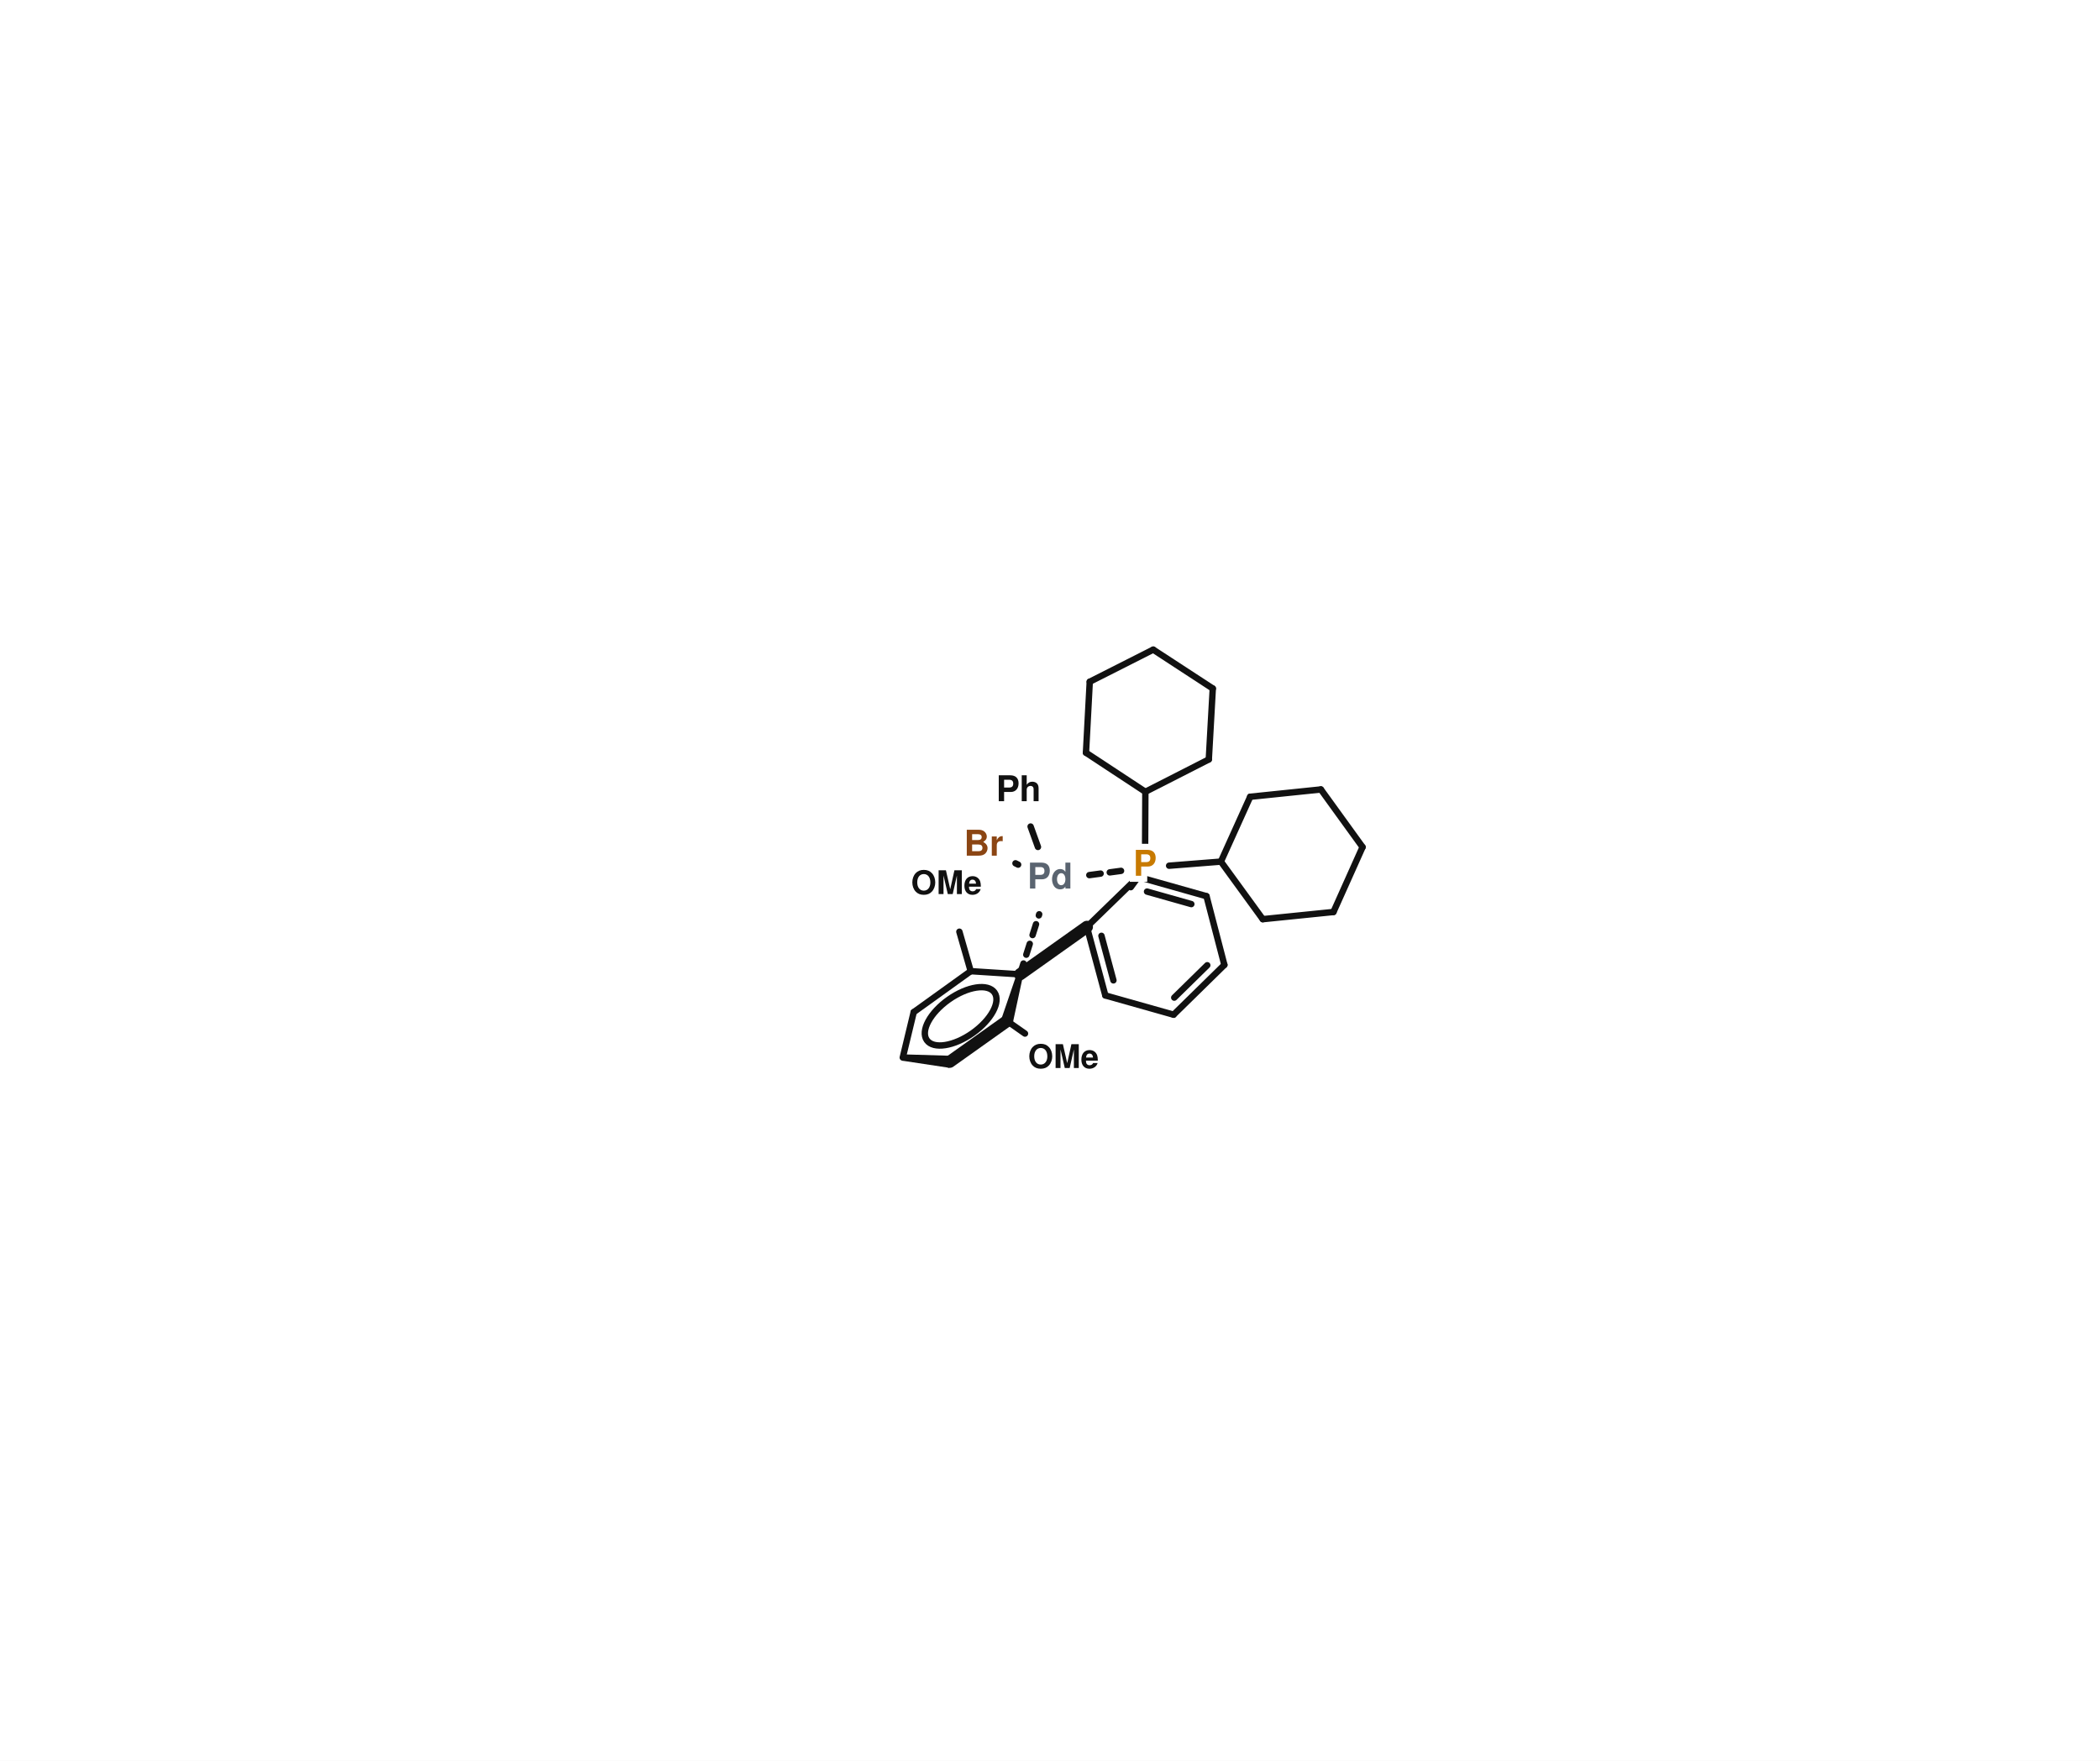
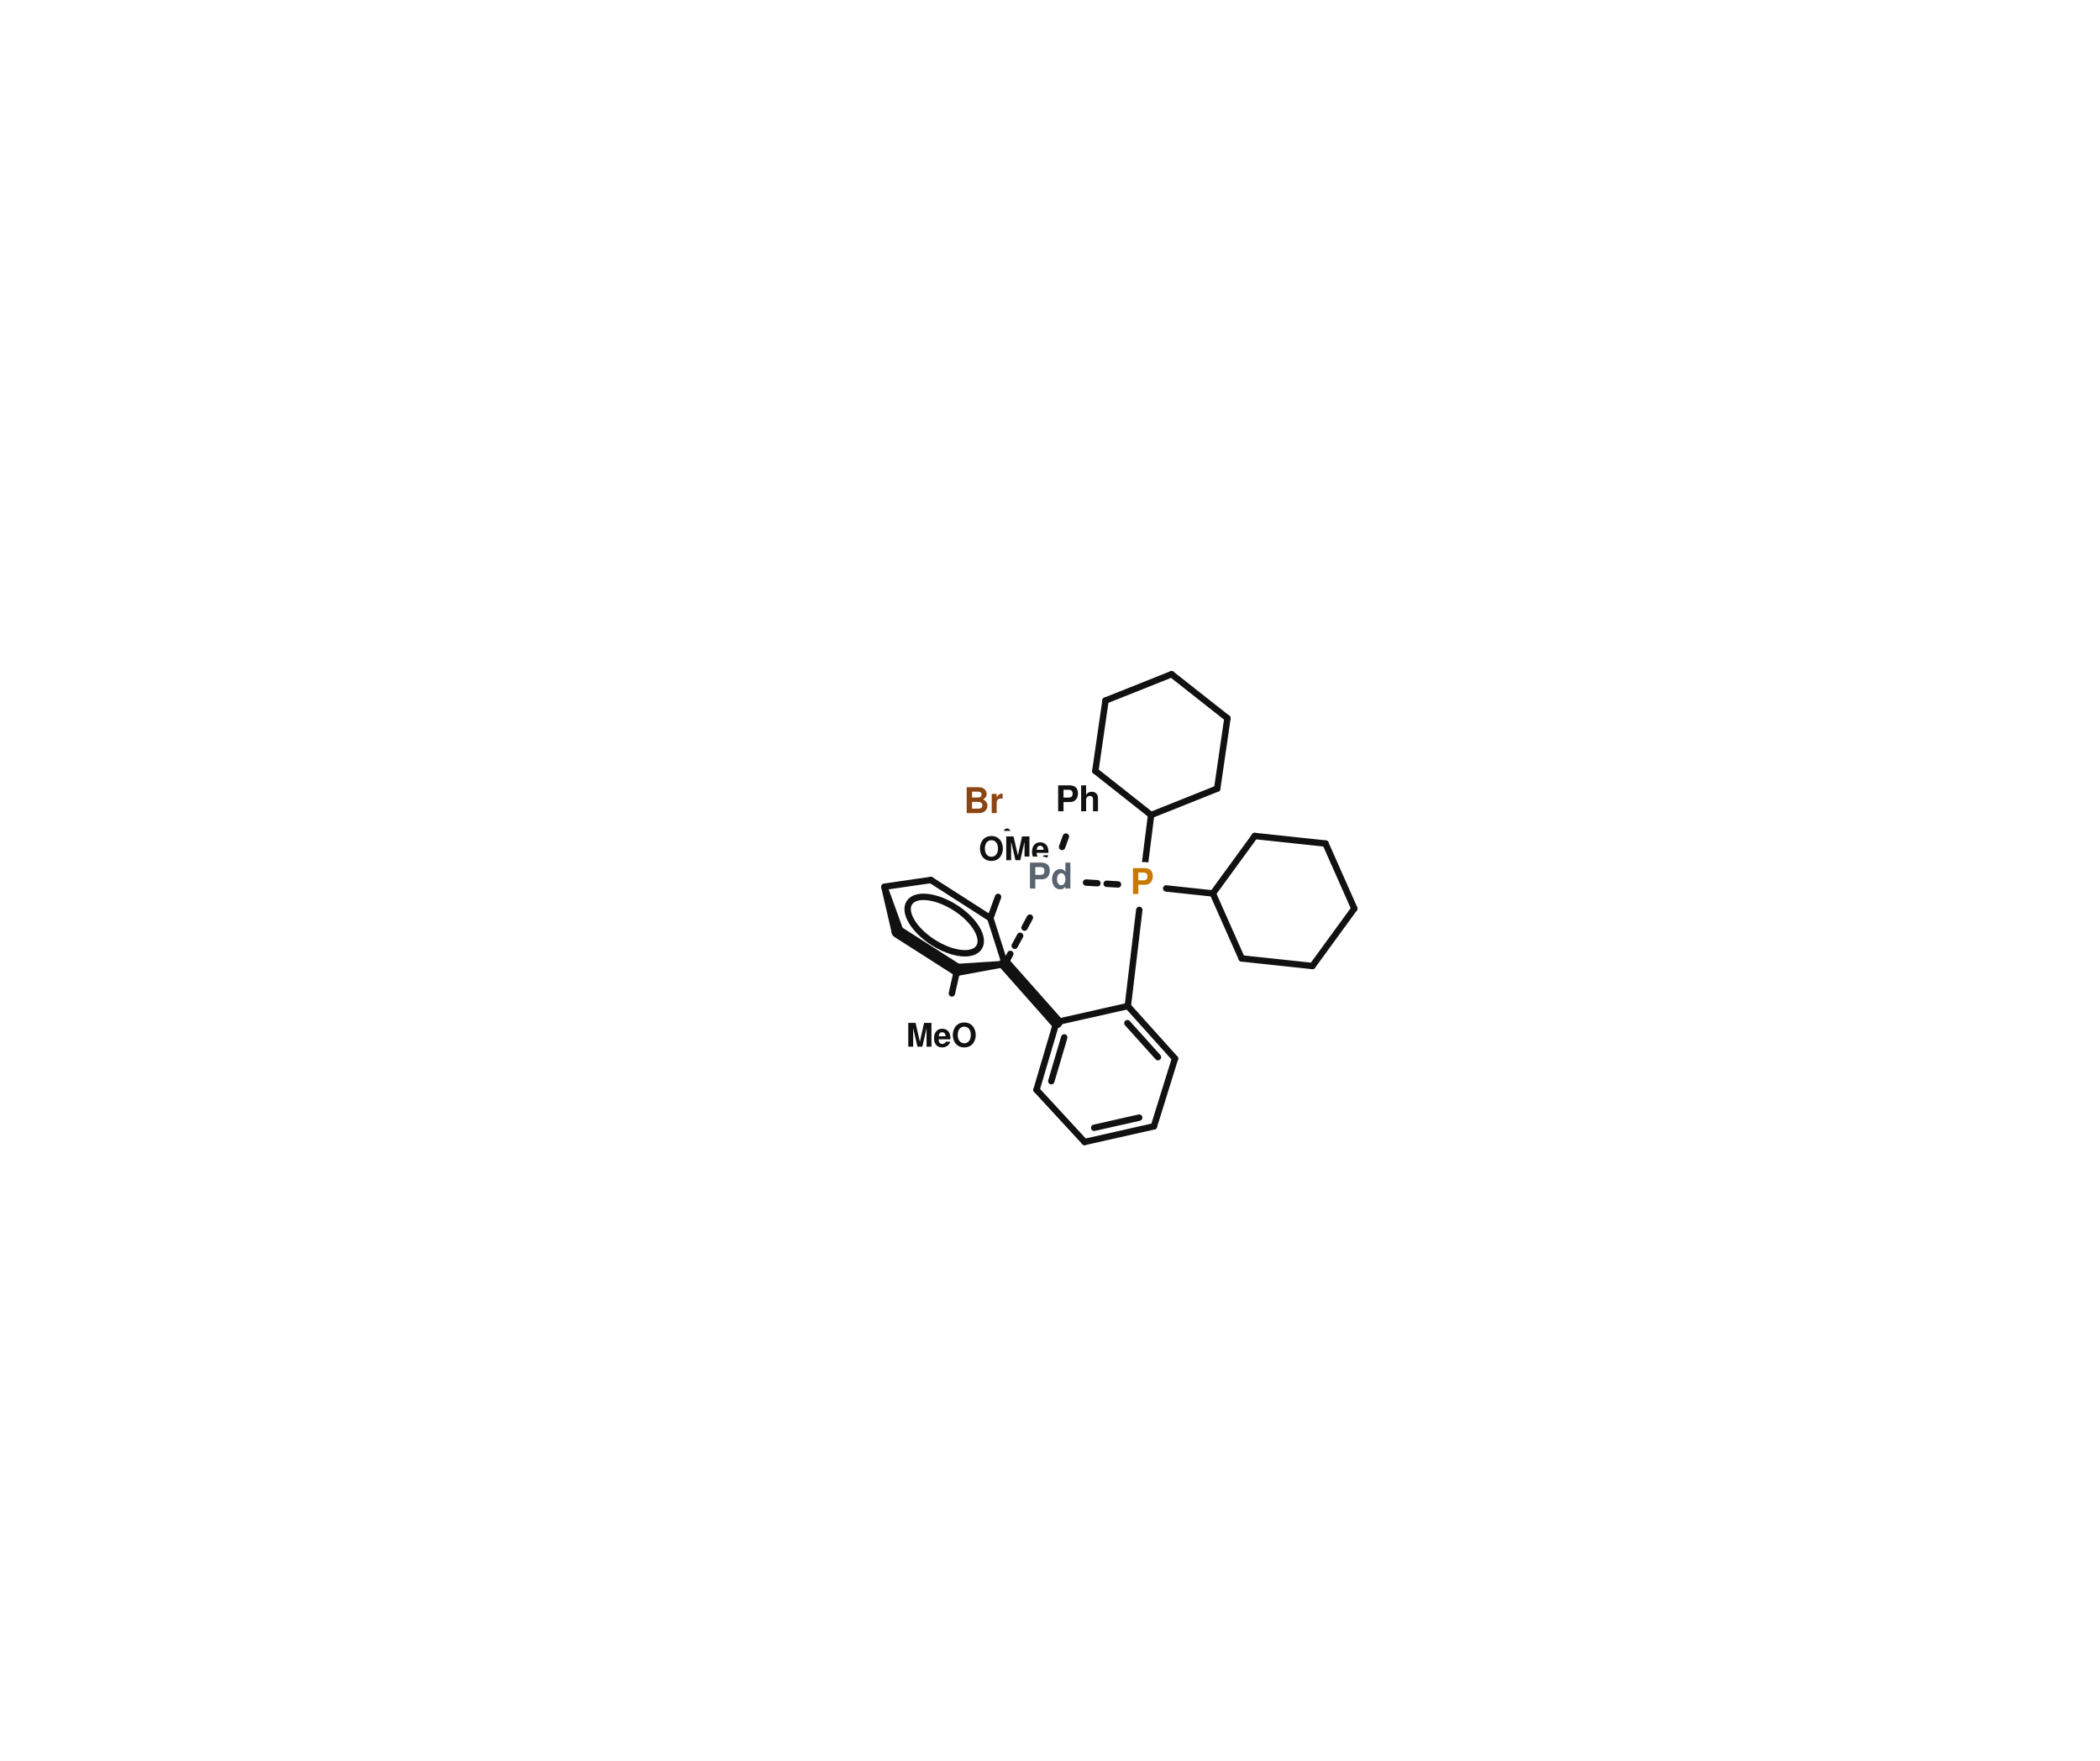
<svg xmlns="http://www.w3.org/2000/svg" width="1240" height="1040" viewBox="0 0 1240 1040">
  <rect width="1240" height="1040" fill="#ffffff" />
  <g stroke-linecap="round" stroke-linejoin="round">
-     <line x1="605.23" y1="610.46" x2="594.65" y2="603.04" stroke="#111" stroke-width="3.78" />
-     <line x1="594.65" y1="603.04" x2="560.80" y2="627.12" stroke="#111" stroke-width="7.18" />
-     <polygon points="532.90,626.51 560.48,630.68 561.12,623.57 533.24,622.74" fill="#111" />
-     <line x1="533.07" y1="624.62" x2="539.52" y2="597.81" stroke="#111" stroke-width="3.78" />
-     <line x1="539.52" y1="597.81" x2="573.18" y2="573.61" stroke="#111" stroke-width="3.78" />
-     <line x1="573.18" y1="573.61" x2="566.49" y2="550.30" stroke="#111" stroke-width="3.78" />
-     <line x1="573.18" y1="573.61" x2="602.30" y2="575.48" stroke="#111" stroke-width="3.78" />
-     <line x1="602.30" y1="575.48" x2="641.78" y2="547.43" stroke="#111" stroke-width="7.18" />
-     <line x1="641.78" y1="547.43" x2="652.67" y2="587.94" stroke="#111" stroke-width="3.78" />
-     <line x1="650.38" y1="552.73" x2="657.45" y2="579.04" stroke="#111" stroke-width="3.78" />
-     <line x1="652.67" y1="587.94" x2="692.97" y2="599.32" stroke="#111" stroke-width="3.78" />
-     <line x1="692.97" y1="599.32" x2="722.96" y2="569.90" stroke="#111" stroke-width="3.78" />
-     <line x1="693.37" y1="589.23" x2="712.86" y2="570.11" stroke="#111" stroke-width="3.78" />
-     <line x1="722.96" y1="569.90" x2="712.41" y2="529.32" stroke="#111" stroke-width="3.78" />
-     <line x1="712.41" y1="529.32" x2="672.11" y2="517.94" stroke="#111" stroke-width="3.78" />
-     <line x1="703.45" y1="533.99" x2="677.30" y2="526.60" stroke="#111" stroke-width="3.78" />
-     <line x1="672.11" y1="517.94" x2="667.70" y2="524.00" stroke="#111" stroke-width="3.78" />
-     <line x1="690.34" y1="511.32" x2="720.91" y2="508.90" stroke="#111" stroke-width="3.78" />
-     <line x1="720.91" y1="508.90" x2="745.64" y2="542.90" stroke="#111" stroke-width="3.78" />
-     <line x1="745.64" y1="542.90" x2="787.38" y2="538.65" stroke="#111" stroke-width="3.78" />
-     <line x1="787.38" y1="538.65" x2="804.56" y2="500.32" stroke="#111" stroke-width="3.78" />
-     <line x1="804.56" y1="500.32" x2="779.95" y2="466.28" stroke="#111" stroke-width="3.78" />
-     <line x1="779.95" y1="466.28" x2="738.21" y2="470.60" stroke="#111" stroke-width="3.78" />
-     <line x1="676.17" y1="498.18" x2="676.31" y2="467.66" stroke="#111" stroke-width="3.78" />
-     <line x1="676.31" y1="467.66" x2="713.77" y2="448.56" stroke="#111" stroke-width="3.78" />
-     <line x1="713.77" y1="448.56" x2="716.12" y2="406.66" stroke="#111" stroke-width="3.78" />
-     <line x1="716.12" y1="406.66" x2="680.95" y2="383.70" stroke="#111" stroke-width="3.78" />
-     <line x1="680.95" y1="383.70" x2="643.47" y2="402.67" stroke="#111" stroke-width="3.78" />
-     <line x1="643.47" y1="402.67" x2="641.24" y2="444.58" stroke="#111" stroke-width="3.78" />
-     <polygon points="600.48,574.98 591.21,602.08 598.08,603.99 604.12,575.99" fill="#111" />
-     <line x1="672.11" y1="517.94" x2="641.78" y2="547.43" stroke="#111" stroke-width="3.78" />
-     <line x1="738.21" y1="470.60" x2="720.91" y2="508.90" stroke="#111" stroke-width="3.78" />
-     <line x1="641.24" y1="444.58" x2="676.31" y2="467.66" stroke="#111" stroke-width="3.78" />
-     <line x1="661.95" y1="514.36" x2="640.81" y2="517.20" stroke="#111" stroke-width="3.78" stroke-dasharray="6.72,5.46" />
-     <line x1="602.30" y1="575.48" x2="613.62" y2="540.01" stroke="#111" stroke-width="3.78" stroke-dasharray="6.72,5.46" />
-     <line x1="608.55" y1="488.18" x2="612.89" y2="500.24" stroke="#111" stroke-width="3.78" />
-     <line x1="599.62" y1="509.90" x2="601.18" y2="510.68" stroke="#111" stroke-width="3.78" />
+     <line x1="562.06" y1="586.75" x2="565.21" y2="572.82" stroke="#111" stroke-width="3.78" />
+     <line x1="565.21" y1="572.82" x2="530.04" y2="550.36" stroke="#111" stroke-width="7.18" />
+     <polygon points="520.35,524.27 526.62,551.37 533.47,549.34 523.98,523.20" fill="#111" />
+     <line x1="522.16" y1="523.74" x2="549.64" y2="519.76" stroke="#111" stroke-width="3.78" />
+     <line x1="549.64" y1="519.76" x2="584.77" y2="542.30" stroke="#111" stroke-width="3.78" />
+     <line x1="584.77" y1="542.30" x2="589.33" y2="529.72" stroke="#111" stroke-width="3.78" />
+     <line x1="584.77" y1="542.30" x2="593.38" y2="569.33" stroke="#111" stroke-width="3.78" />
+     <line x1="593.38" y1="569.33" x2="623.84" y2="603.71" stroke="#111" stroke-width="7.18" />
+     <line x1="623.84" y1="603.71" x2="612.03" y2="643.68" stroke="#111" stroke-width="3.78" />
+     <line x1="628.40" y1="612.72" x2="620.76" y2="638.59" stroke="#111" stroke-width="3.78" />
+     <line x1="612.03" y1="643.68" x2="640.44" y2="674.49" stroke="#111" stroke-width="3.78" />
+     <line x1="640.44" y1="674.49" x2="681.36" y2="665.25" stroke="#111" stroke-width="3.78" />
+     <line x1="646.09" y1="666.11" x2="672.67" y2="660.11" stroke="#111" stroke-width="3.78" />
+     <line x1="681.36" y1="665.25" x2="693.81" y2="625.23" stroke="#111" stroke-width="3.78" />
+     <line x1="693.81" y1="625.23" x2="665.95" y2="594.22" stroke="#111" stroke-width="3.78" />
+     <line x1="683.74" y1="624.39" x2="665.71" y2="604.32" stroke="#111" stroke-width="3.78" />
+     <line x1="665.95" y1="594.22" x2="672.72" y2="537.42" stroke="#111" stroke-width="3.78" />
+     <line x1="688.61" y1="524.75" x2="716.17" y2="527.70" stroke="#111" stroke-width="3.78" />
+     <line x1="716.17" y1="527.70" x2="733.19" y2="566.09" stroke="#111" stroke-width="3.78" />
+     <line x1="733.19" y1="566.09" x2="774.95" y2="570.55" stroke="#111" stroke-width="3.78" />
+     <line x1="774.95" y1="570.55" x2="799.69" y2="536.61" stroke="#111" stroke-width="3.78" />
+     <line x1="799.69" y1="536.61" x2="782.67" y2="498.22" stroke="#111" stroke-width="3.78" />
+     <line x1="782.67" y1="498.22" x2="740.91" y2="493.76" stroke="#111" stroke-width="3.78" />
+     <line x1="676.20" y1="509.07" x2="679.70" y2="481.37" stroke="#111" stroke-width="3.78" />
+     <line x1="679.70" y1="481.37" x2="718.73" y2="465.78" stroke="#111" stroke-width="3.78" />
+     <line x1="718.73" y1="465.78" x2="724.77" y2="424.23" stroke="#111" stroke-width="3.78" />
+     <line x1="724.77" y1="424.23" x2="691.79" y2="398.22" stroke="#111" stroke-width="3.78" />
+     <line x1="691.79" y1="398.22" x2="652.77" y2="413.78" stroke="#111" stroke-width="3.78" />
+     <line x1="652.77" y1="413.78" x2="646.77" y2="455.35" stroke="#111" stroke-width="3.78" />
+     <polygon points="593.14,567.45 564.77,569.28 565.65,576.36 593.61,571.20" fill="#111" />
+     <line x1="665.95" y1="594.22" x2="623.84" y2="603.71" stroke="#111" stroke-width="3.78" />
+     <line x1="740.91" y1="493.76" x2="716.17" y2="527.70" stroke="#111" stroke-width="3.78" />
+     <line x1="646.77" y1="455.35" x2="679.70" y2="481.37" stroke="#111" stroke-width="3.78" />
+     <line x1="660.16" y1="522.39" x2="640.96" y2="521.25" stroke="#111" stroke-width="3.78" stroke-dasharray="6.72,5.46" />
+     <line x1="593.38" y1="569.33" x2="610.03" y2="538.48" stroke="#111" stroke-width="3.78" stroke-dasharray="6.72,5.46" />
+     <line x1="629.37" y1="494.10" x2="627.14" y2="500.25" stroke="#111" stroke-width="3.78" />
+     <line x1="594.63" y1="491.20" x2="606.12" y2="504.24" stroke="#111" stroke-width="3.78" />
  </g>
-   <ellipse cx="567.25" cy="600.28" rx="24.44" ry="12.16" fill="none" stroke="#111" stroke-width="3.78" transform="rotate(-35.2 567.25 600.28)" />
-   <text x="627.92" y="626.38" text-anchor="middle" dominant-baseline="central" font-family="Helvetica, Arial, sans-serif" font-size="19.3" font-weight="600" stroke="#ffffff" stroke-width="6.57" fill="#ffffff">OMe</text>
-   <text x="627.92" y="626.38" text-anchor="middle" dominant-baseline="central" font-family="Helvetica, Arial, sans-serif" font-size="19.3" font-weight="600" fill="#111">OMe</text>
-   <text x="558.85" y="523.66" text-anchor="middle" dominant-baseline="central" font-family="Helvetica, Arial, sans-serif" font-size="19.3" font-weight="600" stroke="#ffffff" stroke-width="6.57" fill="#ffffff">OMe</text>
-   <text x="558.85" y="523.66" text-anchor="middle" dominant-baseline="central" font-family="Helvetica, Arial, sans-serif" font-size="19.3" font-weight="600" fill="#111">OMe</text>
-   <text x="676.10" y="512.46" text-anchor="middle" dominant-baseline="central" font-family="Helvetica, Arial, sans-serif" font-size="21.0" font-weight="600" stroke="#ffffff" stroke-width="7.14" fill="#ffffff">P</text>
-   <text x="676.10" y="512.46" text-anchor="middle" dominant-baseline="central" font-family="Helvetica, Arial, sans-serif" font-size="21.0" font-weight="600" fill="#c87a00">P</text>
+   <ellipse cx="557.53" cy="546.38" rx="24.42" ry="12.15" fill="none" stroke="#111" stroke-width="3.78" transform="rotate(-147.4 557.53 546.38)" />
+   <text x="555.94" y="613.79" text-anchor="middle" dominant-baseline="central" font-family="Helvetica, Arial, sans-serif" font-size="19.3" font-weight="600" stroke="#ffffff" stroke-width="6.57" fill="#ffffff">MeO</text>
+   <text x="555.94" y="613.79" text-anchor="middle" dominant-baseline="central" font-family="Helvetica, Arial, sans-serif" font-size="19.3" font-weight="600" fill="#111">MeO</text>
+   <text x="598.78" y="503.66" text-anchor="middle" dominant-baseline="central" font-family="Helvetica, Arial, sans-serif" font-size="19.3" font-weight="600" stroke="#ffffff" stroke-width="6.57" fill="#ffffff">OMe</text>
+   <text x="598.78" y="503.66" text-anchor="middle" dominant-baseline="central" font-family="Helvetica, Arial, sans-serif" font-size="19.3" font-weight="600" fill="#111">OMe</text>
+   <text x="674.41" y="523.24" text-anchor="middle" dominant-baseline="central" font-family="Helvetica, Arial, sans-serif" font-size="21.0" font-weight="600" stroke="#ffffff" stroke-width="7.14" fill="#ffffff">P</text>
+   <text x="674.41" y="523.24" text-anchor="middle" dominant-baseline="central" font-family="Helvetica, Arial, sans-serif" font-size="21.0" font-weight="600" fill="#c87a00">P</text>
  <text x="620.00" y="520.00" text-anchor="middle" dominant-baseline="central" font-family="Helvetica, Arial, sans-serif" font-size="21.0" font-weight="600" stroke="#ffffff" stroke-width="7.14" fill="#ffffff">Pd</text>
  <text x="620.00" y="520.00" text-anchor="middle" dominant-baseline="central" font-family="Helvetica, Arial, sans-serif" font-size="21.0" font-weight="600" fill="#5a6470">Pd</text>
-   <text x="601.44" y="468.42" text-anchor="middle" dominant-baseline="central" font-family="Helvetica, Arial, sans-serif" font-size="21.0" font-weight="600" stroke="#ffffff" stroke-width="7.14" fill="#ffffff">Ph</text>
-   <text x="601.44" y="468.42" text-anchor="middle" dominant-baseline="central" font-family="Helvetica, Arial, sans-serif" font-size="21.0" font-weight="600" fill="#111">Ph</text>
-   <text x="580.81" y="500.58" text-anchor="middle" dominant-baseline="central" font-family="Helvetica, Arial, sans-serif" font-size="21.0" font-weight="600" stroke="#ffffff" stroke-width="7.14" fill="#ffffff">Br</text>
-   <text x="580.81" y="500.58" text-anchor="middle" dominant-baseline="central" font-family="Helvetica, Arial, sans-serif" font-size="21.0" font-weight="600" fill="#8b4513">Br</text>
+   <text x="636.52" y="474.35" text-anchor="middle" dominant-baseline="central" font-family="Helvetica, Arial, sans-serif" font-size="21.0" font-weight="600" stroke="#ffffff" stroke-width="7.14" fill="#ffffff">Ph</text>
+   <text x="636.52" y="474.35" text-anchor="middle" dominant-baseline="central" font-family="Helvetica, Arial, sans-serif" font-size="21.0" font-weight="600" fill="#111">Ph</text>
+   <text x="580.75" y="475.44" text-anchor="middle" dominant-baseline="central" font-family="Helvetica, Arial, sans-serif" font-size="21.0" font-weight="600" stroke="#ffffff" stroke-width="7.14" fill="#ffffff">Br</text>
+   <text x="580.75" y="475.44" text-anchor="middle" dominant-baseline="central" font-family="Helvetica, Arial, sans-serif" font-size="21.0" font-weight="600" fill="#8b4513">Br</text>
</svg>
